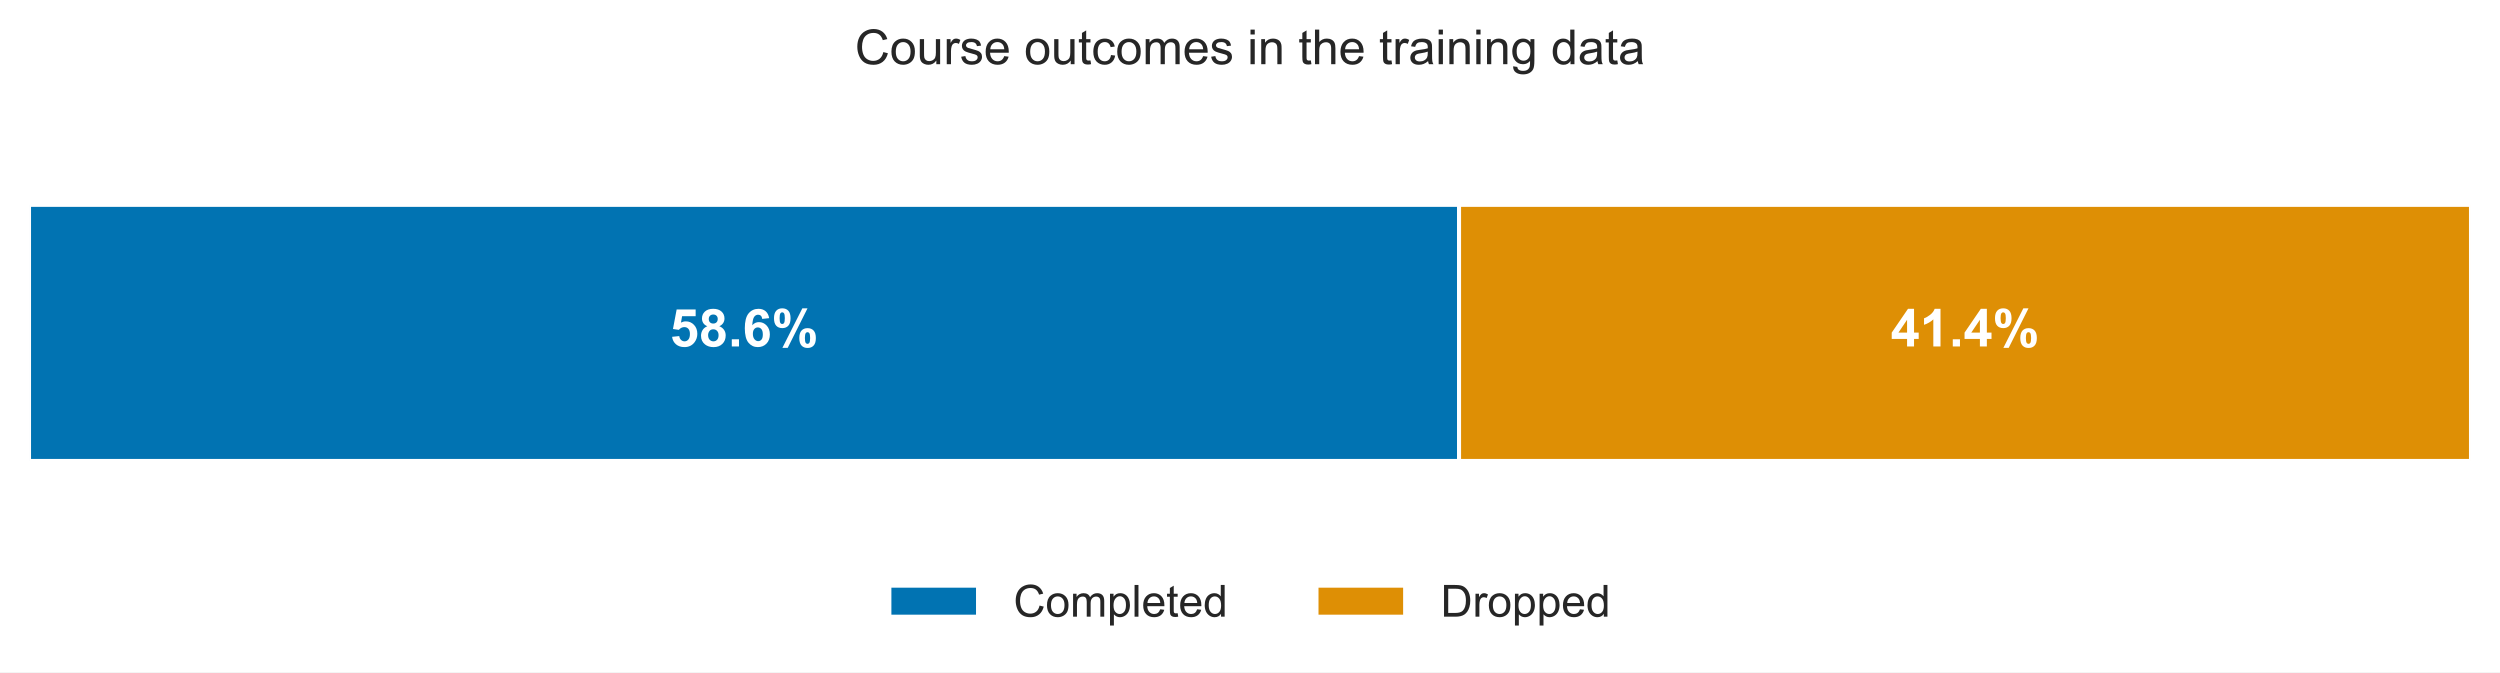
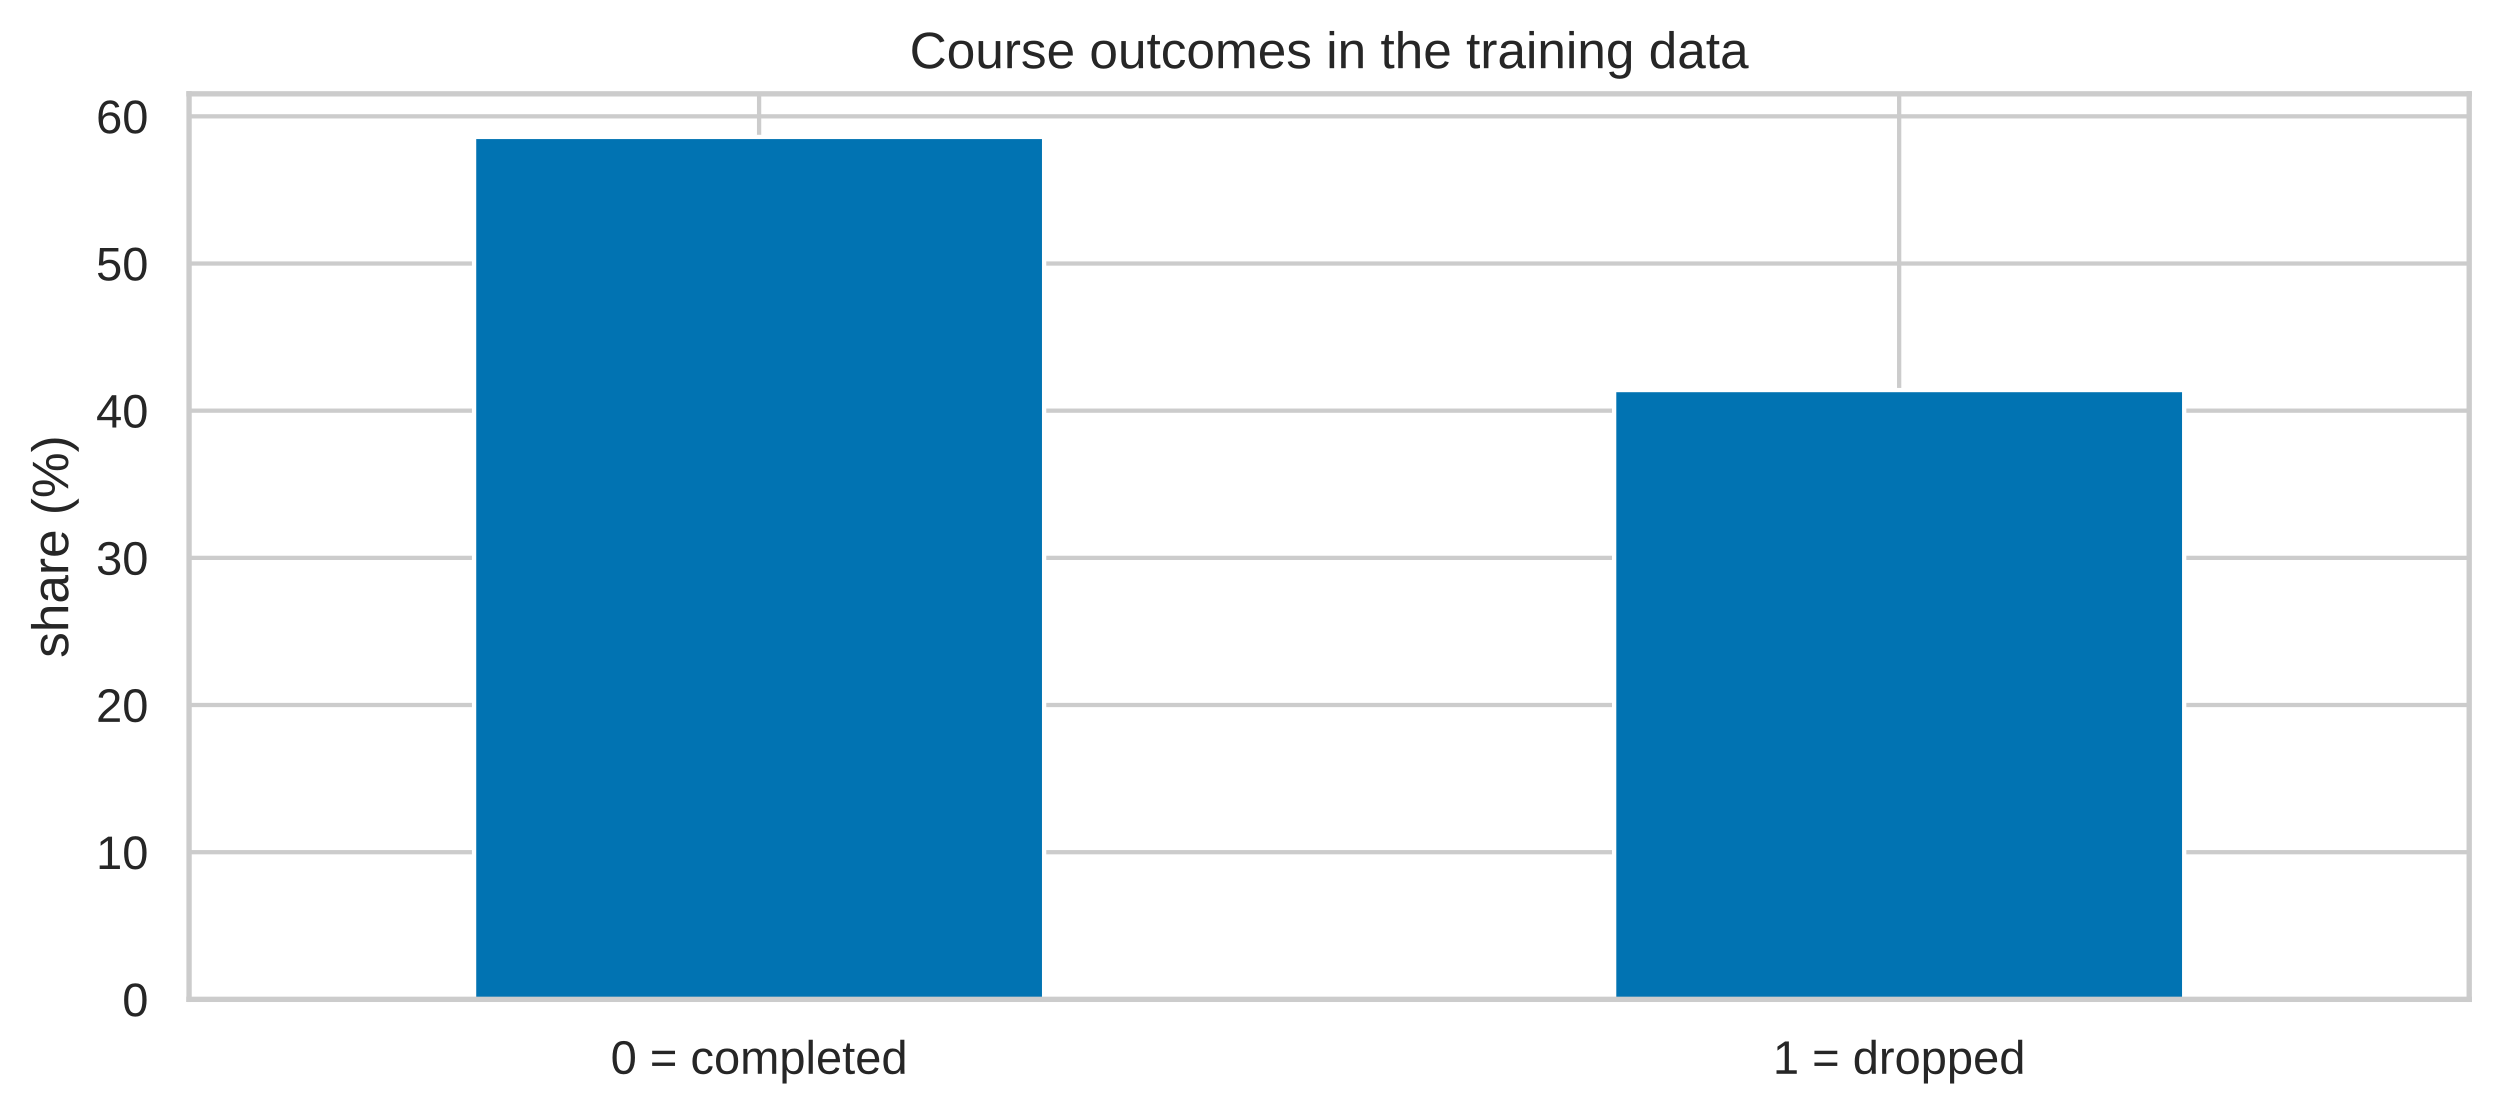
- <svg xmlns="http://www.w3.org/2000/svg" xmlns:xlink="http://www.w3.org/1999/xlink" width="620.4pt" height="166.824pt" viewBox="0 0 620.4 166.824" version="1.1">
+ <svg xmlns="http://www.w3.org/2000/svg" width="584.4pt" height="260.4pt" viewBox="0 0 584.4 260.4" version="1.1">
  <defs>
    <style type="text/css">*{stroke-linejoin: round; stroke-linecap: butt}</style>
  </defs>
  <g id="figure_1">
    <g id="patch_1">
-       <path d="M 0 166.824  L 620.4 166.824  L 620.4 0  L 0 0  z " style="fill: #ffffff" />
+       <path d="M 0 260.4  L 584.4 260.4  L 584.4 -0  L 0 -0  z " style="fill: #ffffff" />
    </g>
    <g id="axes_1">
      <g id="patch_2">
-         <path d="M 7.2 143.282  L 613.2 143.282  L 613.2 21.936  L 7.2 21.936  z " style="fill: #ffffff" />
+         <path d="M 44.195 233.607  L 577.2 233.607  L 577.2 21.936  L 44.195 21.936  z " style="fill: #ffffff" />
      </g>
-       <g id="matplotlib.axis_1" />
-       <g id="matplotlib.axis_2" />
+       <g id="matplotlib.axis_1">
+         <g id="xtick_1">
+           <g id="line2d_1">
+             <path d="M 177.446 233.607  L 177.446 21.936  " clip-path="url(#p28cc5a09ae)" style="fill: none; stroke: #cccccc; stroke-linecap: round" />
+           </g>
+           <g id="text_1">
+             <text style="font-size: 11px; font-family: 'Arial', 'DejaVu Sans', 'Liberation Sans', 'Bitstream Vera Sans', sans-serif; text-anchor: middle; fill: #262626" x="177.446" y="251.013" transform="rotate(-0 177.4464 251.0133)">0 = completed</text>
+           </g>
+         </g>
+         <g id="xtick_2">
+           <g id="line2d_2">
+             <path d="M 443.948 233.607  L 443.948 21.936  " clip-path="url(#p28cc5a09ae)" style="fill: none; stroke: #cccccc; stroke-linecap: round" />
+           </g>
+           <g id="text_2">
+             <text style="font-size: 11px; font-family: 'Arial', 'DejaVu Sans', 'Liberation Sans', 'Bitstream Vera Sans', sans-serif; text-anchor: middle; fill: #262626" x="443.948" y="251.013" transform="rotate(-0 443.9485 251.0133)">1 = dropped</text>
+           </g>
+         </g>
+       </g>
+       <g id="matplotlib.axis_2">
+         <g id="ytick_1">
+           <g id="line2d_3">
+             <path d="M 44.195 233.607  L 577.2 233.607  " clip-path="url(#p28cc5a09ae)" style="fill: none; stroke: #cccccc; stroke-linecap: round" />
+           </g>
+           <g id="text_3">
+             <text style="font-size: 11px; font-family: 'Arial', 'DejaVu Sans', 'Liberation Sans', 'Bitstream Vera Sans', sans-serif; text-anchor: end; fill: #262626" x="34.695" y="237.544" transform="rotate(-0 34.69531 237.5438)">0</text>
+           </g>
+         </g>
+         <g id="ytick_2">
+           <g id="line2d_4">
+             <path d="M 44.195 199.206  L 577.2 199.206  " clip-path="url(#p28cc5a09ae)" style="fill: none; stroke: #cccccc; stroke-linecap: round" />
+           </g>
+           <g id="text_4">
+             <text style="font-size: 11px; font-family: 'Arial', 'DejaVu Sans', 'Liberation Sans', 'Bitstream Vera Sans', sans-serif; text-anchor: end; fill: #262626" x="34.695" y="203.142" transform="rotate(-0 34.69531 203.1425)">10</text>
+           </g>
+         </g>
+         <g id="ytick_3">
+           <g id="line2d_5">
+             <path d="M 44.195 164.804  L 577.2 164.804  " clip-path="url(#p28cc5a09ae)" style="fill: none; stroke: #cccccc; stroke-linecap: round" />
+           </g>
+           <g id="text_5">
+             <text style="font-size: 11px; font-family: 'Arial', 'DejaVu Sans', 'Liberation Sans', 'Bitstream Vera Sans', sans-serif; text-anchor: end; fill: #262626" x="34.695" y="168.741" transform="rotate(-0 34.69531 168.7412)">20</text>
+           </g>
+         </g>
+         <g id="ytick_4">
+           <g id="line2d_6">
+             <path d="M 44.195 130.403  L 577.2 130.403  " clip-path="url(#p28cc5a09ae)" style="fill: none; stroke: #cccccc; stroke-linecap: round" />
+           </g>
+           <g id="text_6">
+             <text style="font-size: 11px; font-family: 'Arial', 'DejaVu Sans', 'Liberation Sans', 'Bitstream Vera Sans', sans-serif; text-anchor: end; fill: #262626" x="34.695" y="134.34" transform="rotate(-0 34.69531 134.3398)">30</text>
+           </g>
+         </g>
+         <g id="ytick_5">
+           <g id="line2d_7">
+             <path d="M 44.195 96.002  L 577.2 96.002  " clip-path="url(#p28cc5a09ae)" style="fill: none; stroke: #cccccc; stroke-linecap: round" />
+           </g>
+           <g id="text_7">
+             <text style="font-size: 11px; font-family: 'Arial', 'DejaVu Sans', 'Liberation Sans', 'Bitstream Vera Sans', sans-serif; text-anchor: end; fill: #262626" x="34.695" y="99.938" transform="rotate(-0 34.69531 99.93849)">40</text>
+           </g>
+         </g>
+         <g id="ytick_6">
+           <g id="line2d_8">
+             <path d="M 44.195 61.6  L 577.2 61.6  " clip-path="url(#p28cc5a09ae)" style="fill: none; stroke: #cccccc; stroke-linecap: round" />
+           </g>
+           <g id="text_8">
+             <text style="font-size: 11px; font-family: 'Arial', 'DejaVu Sans', 'Liberation Sans', 'Bitstream Vera Sans', sans-serif; text-anchor: end; fill: #262626" x="34.695" y="65.537" transform="rotate(-0 34.69531 65.53716)">50</text>
+           </g>
+         </g>
+         <g id="ytick_7">
+           <g id="line2d_9">
+             <path d="M 44.195 27.199  L 577.2 27.199  " clip-path="url(#p28cc5a09ae)" style="fill: none; stroke: #cccccc; stroke-linecap: round" />
+           </g>
+           <g id="text_9">
+             <text style="font-size: 11px; font-family: 'Arial', 'DejaVu Sans', 'Liberation Sans', 'Bitstream Vera Sans', sans-serif; text-anchor: end; fill: #262626" x="34.695" y="31.136" transform="rotate(-0 34.69531 31.13583)">60</text>
+           </g>
+         </g>
+         <g id="text_10">
+           <text style="font-size: 12px; font-family: 'Arial', 'DejaVu Sans', 'Liberation Sans', 'Bitstream Vera Sans', sans-serif; text-anchor: middle; fill: #262626" x="15.936" y="127.771" transform="rotate(-90 15.93562 127.7713)">share (%)</text>
+         </g>
+       </g>
      <g id="patch_3">
-         <path d="M 7.2 114.39  L 362.078 114.39  L 362.078 50.828  L 7.2 50.828  z " clip-path="url(#p0557a261f9)" style="fill: #0173b2; stroke: #ffffff; stroke-linejoin: miter" />
+         <path d="M 110.821 233.607  L 244.072 233.607  L 244.072 32.015  L 110.821 32.015  z " clip-path="url(#p28cc5a09ae)" style="fill: #0173b2; stroke: #ffffff; stroke-linejoin: miter" />
      </g>
      <g id="patch_4">
-         <path d="M 362.078 114.39  L 613.2 114.39  L 613.2 50.828  L 362.078 50.828  z " clip-path="url(#p0557a261f9)" style="fill: #de8f05; stroke: #ffffff; stroke-linejoin: miter" />
+         <path d="M 377.323 233.607  L 510.574 233.607  L 510.574 91.186  L 377.323 91.186  z " clip-path="url(#p28cc5a09ae)" style="fill: #0173b2; stroke: #ffffff; stroke-linejoin: miter" />
      </g>
-       <g id="text_1">
-         <g style="fill: #ffffff" transform="translate(166.2094 85.97855) scale(0.13 -0.13)">
-           <defs>
-             <path id="Arial-BoldMT-35" d="M 284 1178  L 1159 1269  Q 1197 972 1381 798  Q 1566 625 1806 625  Q 2081 625 2272 848  Q 2463 1072 2463 1522  Q 2463 1944 2273 2155  Q 2084 2366 1781 2366  Q 1403 2366 1103 2031  L 391 2134  L 841 4519  L 3163 4519  L 3163 3697  L 1506 3697  L 1369 2919  Q 1663 3066 1969 3066  Q 2553 3066 2959 2641  Q 3366 2216 3366 1538  Q 3366 972 3038 528  Q 2591 -78 1797 -78  Q 1163 -78 763 262  Q 363 603 284 1178  z " transform="scale(0.015625)" />
-             <path id="Arial-BoldMT-38" d="M 1025 2472  Q 684 2616 529 2867  Q 375 3119 375 3419  Q 375 3931 733 4265  Q 1091 4600 1750 4600  Q 2403 4600 2764 4265  Q 3125 3931 3125 3419  Q 3125 3100 2959 2851  Q 2794 2603 2494 2472  Q 2875 2319 3073 2025  Q 3272 1731 3272 1347  Q 3272 713 2867 316  Q 2463 -81 1791 -81  Q 1166 -81 750 247  Q 259 634 259 1309  Q 259 1681 443 1992  Q 628 2303 1025 2472  z M 1206 3356  Q 1206 3094 1354 2947  Q 1503 2800 1750 2800  Q 2000 2800 2150 2948  Q 2300 3097 2300 3359  Q 2300 3606 2151 3754  Q 2003 3903 1759 3903  Q 1506 3903 1356 3753  Q 1206 3603 1206 3356  z M 1125 1394  Q 1125 1031 1311 828  Q 1497 625 1775 625  Q 2047 625 2225 820  Q 2403 1016 2403 1384  Q 2403 1706 2222 1901  Q 2041 2097 1763 2097  Q 1441 2097 1283 1875  Q 1125 1653 1125 1394  z " transform="scale(0.015625)" />
-             <path id="Arial-BoldMT-2e" d="M 459 0  L 459 878  L 1338 878  L 1338 0  L 459 0  z " transform="scale(0.015625)" />
-             <path id="Arial-BoldMT-36" d="M 3247 3459  L 2397 3366  Q 2366 3628 2234 3753  Q 2103 3878 1894 3878  Q 1616 3878 1423 3628  Q 1231 3378 1181 2588  Q 1509 2975 1997 2975  Q 2547 2975 2939 2556  Q 3331 2138 3331 1475  Q 3331 772 2918 347  Q 2506 -78 1859 -78  Q 1166 -78 719 461  Q 272 1000 272 2228  Q 272 3488 737 4044  Q 1203 4600 1947 4600  Q 2469 4600 2811 4308  Q 3153 4016 3247 3459  z M 1256 1544  Q 1256 1116 1453 883  Q 1650 650 1903 650  Q 2147 650 2309 840  Q 2472 1031 2472 1466  Q 2472 1913 2297 2120  Q 2122 2328 1859 2328  Q 1606 2328 1431 2129  Q 1256 1931 1256 1544  z " transform="scale(0.015625)" />
-             <path id="Arial-BoldMT-25" d="M 278 3450  Q 278 4066 548 4362  Q 819 4659 1281 4659  Q 1759 4659 2029 4364  Q 2300 4069 2300 3450  Q 2300 2834 2029 2537  Q 1759 2241 1297 2241  Q 819 2241 548 2536  Q 278 2831 278 3450  z M 963 3456  Q 963 3009 1066 2856  Q 1144 2744 1281 2744  Q 1422 2744 1500 2856  Q 1600 3009 1600 3456  Q 1600 3903 1500 4053  Q 1422 4169 1281 4169  Q 1144 4169 1066 4056  Q 963 3903 963 3456  z M 1950 -175  L 1300 -175  L 3741 4659  L 4372 4659  L 1950 -175  z M 3369 1028  Q 3369 1644 3639 1941  Q 3909 2238 4378 2238  Q 4850 2238 5120 1941  Q 5391 1644 5391 1028  Q 5391 409 5120 112  Q 4850 -184 4388 -184  Q 3909 -184 3639 112  Q 3369 409 3369 1028  z M 4053 1031  Q 4053 584 4156 434  Q 4234 319 4372 319  Q 4513 319 4588 431  Q 4691 584 4691 1031  Q 4691 1478 4591 1631  Q 4513 1744 4372 1744  Q 4231 1744 4156 1631  Q 4053 1478 4053 1031  z " transform="scale(0.015625)" />
-           </defs>
-           <use xlink:href="#Arial-BoldMT-35" />
-           <use xlink:href="#Arial-BoldMT-38" transform="translate(55.61523 0)" />
-           <use xlink:href="#Arial-BoldMT-2e" transform="translate(111.2305 0)" />
-           <use xlink:href="#Arial-BoldMT-36" transform="translate(139.0137 0)" />
-           <use xlink:href="#Arial-BoldMT-25" transform="translate(194.6289 0)" />
-         </g>
+       <g id="patch_5">
+         <path d="M 44.195 233.607  L 44.195 21.936  " style="fill: none; stroke: #cccccc; stroke-width: 1.25; stroke-linejoin: miter; stroke-linecap: square" />
      </g>
-       <g id="text_2">
-         <g style="fill: #ffffff" transform="translate(469.2092 85.97855) scale(0.13 -0.13)">
-           <defs>
-             <path id="Arial-BoldMT-34" d="M 1994 0  L 1994 922  L 119 922  L 119 1691  L 2106 4600  L 2844 4600  L 2844 1694  L 3413 1694  L 3413 922  L 2844 922  L 2844 0  L 1994 0  z M 1994 1694  L 1994 3259  L 941 1694  L 1994 1694  z " transform="scale(0.015625)" />
-             <path id="Arial-BoldMT-31" d="M 2519 0  L 1641 0  L 1641 3309  Q 1159 2859 506 2644  L 506 3441  Q 850 3553 1253 3867  Q 1656 4181 1806 4600  L 2519 4600  L 2519 0  z " transform="scale(0.015625)" />
-           </defs>
-           <use xlink:href="#Arial-BoldMT-34" />
-           <use xlink:href="#Arial-BoldMT-31" transform="translate(55.61523 0)" />
-           <use xlink:href="#Arial-BoldMT-2e" transform="translate(111.2305 0)" />
-           <use xlink:href="#Arial-BoldMT-34" transform="translate(139.0137 0)" />
-           <use xlink:href="#Arial-BoldMT-25" transform="translate(194.6289 0)" />
-         </g>
+       <g id="patch_6">
+         <path d="M 577.2 233.607  L 577.2 21.936  " style="fill: none; stroke: #cccccc; stroke-width: 1.25; stroke-linejoin: miter; stroke-linecap: square" />
      </g>
-       <g id="text_3">
-         <g style="fill: #262626" transform="translate(212.1504 15.93562) scale(0.12 -0.12)">
-           <defs>
-             <path id="ArialMT-43" d="M 3763 1606  L 4369 1453  Q 4178 706 3683 314  Q 3188 -78 2472 -78  Q 1731 -78 1267 223  Q 803 525 561 1097  Q 319 1669 319 2325  Q 319 3041 592 3573  Q 866 4106 1370 4382  Q 1875 4659 2481 4659  Q 3169 4659 3637 4309  Q 4106 3959 4291 3325  L 3694 3184  Q 3534 3684 3231 3912  Q 2928 4141 2469 4141  Q 1941 4141 1586 3887  Q 1231 3634 1087 3207  Q 944 2781 944 2328  Q 944 1744 1114 1308  Q 1284 872 1643 656  Q 2003 441 2422 441  Q 2931 441 3284 734  Q 3638 1028 3763 1606  z " transform="scale(0.015625)" />
-             <path id="ArialMT-6f" d="M 213 1659  Q 213 2581 725 3025  Q 1153 3394 1769 3394  Q 2453 3394 2887 2945  Q 3322 2497 3322 1706  Q 3322 1066 3130 698  Q 2938 331 2570 128  Q 2203 -75 1769 -75  Q 1072 -75 642 372  Q 213 819 213 1659  z M 791 1659  Q 791 1022 1069 705  Q 1347 388 1769 388  Q 2188 388 2466 706  Q 2744 1025 2744 1678  Q 2744 2294 2464 2611  Q 2184 2928 1769 2928  Q 1347 2928 1069 2612  Q 791 2297 791 1659  z " transform="scale(0.015625)" />
-             <path id="ArialMT-75" d="M 2597 0  L 2597 488  Q 2209 -75 1544 -75  Q 1250 -75 995 37  Q 741 150 617 320  Q 494 491 444 738  Q 409 903 409 1263  L 409 3319  L 972 3319  L 972 1478  Q 972 1038 1006 884  Q 1059 663 1231 536  Q 1403 409 1656 409  Q 1909 409 2131 539  Q 2353 669 2445 892  Q 2538 1116 2538 1541  L 2538 3319  L 3100 3319  L 3100 0  L 2597 0  z " transform="scale(0.015625)" />
-             <path id="ArialMT-72" d="M 416 0  L 416 3319  L 922 3319  L 922 2816  Q 1116 3169 1280 3281  Q 1444 3394 1641 3394  Q 1925 3394 2219 3213  L 2025 2691  Q 1819 2813 1613 2813  Q 1428 2813 1281 2702  Q 1134 2591 1072 2394  Q 978 2094 978 1738  L 978 0  L 416 0  z " transform="scale(0.015625)" />
-             <path id="ArialMT-73" d="M 197 991  L 753 1078  Q 800 744 1014 566  Q 1228 388 1613 388  Q 2000 388 2187 545  Q 2375 703 2375 916  Q 2375 1106 2209 1216  Q 2094 1291 1634 1406  Q 1016 1563 777 1677  Q 538 1791 414 1992  Q 291 2194 291 2438  Q 291 2659 392 2848  Q 494 3038 669 3163  Q 800 3259 1026 3326  Q 1253 3394 1513 3394  Q 1903 3394 2198 3281  Q 2494 3169 2634 2976  Q 2775 2784 2828 2463  L 2278 2388  Q 2241 2644 2061 2787  Q 1881 2931 1553 2931  Q 1166 2931 1000 2803  Q 834 2675 834 2503  Q 834 2394 903 2306  Q 972 2216 1119 2156  Q 1203 2125 1616 2013  Q 2213 1853 2448 1751  Q 2684 1650 2818 1456  Q 2953 1263 2953 975  Q 2953 694 2789 445  Q 2625 197 2315 61  Q 2006 -75 1616 -75  Q 969 -75 630 194  Q 291 463 197 991  z " transform="scale(0.015625)" />
-             <path id="ArialMT-65" d="M 2694 1069  L 3275 997  Q 3138 488 2766 206  Q 2394 -75 1816 -75  Q 1088 -75 661 373  Q 234 822 234 1631  Q 234 2469 665 2931  Q 1097 3394 1784 3394  Q 2450 3394 2872 2941  Q 3294 2488 3294 1666  Q 3294 1616 3291 1516  L 816 1516  Q 847 969 1125 678  Q 1403 388 1819 388  Q 2128 388 2347 550  Q 2566 713 2694 1069  z M 847 1978  L 2700 1978  Q 2663 2397 2488 2606  Q 2219 2931 1791 2931  Q 1403 2931 1139 2672  Q 875 2413 847 1978  z " transform="scale(0.015625)" />
-             <path id="ArialMT-20" transform="scale(0.015625)" />
-             <path id="ArialMT-74" d="M 1650 503  L 1731 6  Q 1494 -44 1306 -44  Q 1000 -44 831 53  Q 663 150 594 308  Q 525 466 525 972  L 525 2881  L 113 2881  L 113 3319  L 525 3319  L 525 4141  L 1084 4478  L 1084 3319  L 1650 3319  L 1650 2881  L 1084 2881  L 1084 941  Q 1084 700 1114 631  Q 1144 563 1211 522  Q 1278 481 1403 481  Q 1497 481 1650 503  z " transform="scale(0.015625)" />
-             <path id="ArialMT-63" d="M 2588 1216  L 3141 1144  Q 3050 572 2676 248  Q 2303 -75 1759 -75  Q 1078 -75 664 370  Q 250 816 250 1647  Q 250 2184 428 2587  Q 606 2991 970 3192  Q 1334 3394 1763 3394  Q 2303 3394 2647 3120  Q 2991 2847 3088 2344  L 2541 2259  Q 2463 2594 2264 2762  Q 2066 2931 1784 2931  Q 1359 2931 1093 2626  Q 828 2322 828 1663  Q 828 994 1084 691  Q 1341 388 1753 388  Q 2084 388 2306 591  Q 2528 794 2588 1216  z " transform="scale(0.015625)" />
-             <path id="ArialMT-6d" d="M 422 0  L 422 3319  L 925 3319  L 925 2853  Q 1081 3097 1340 3245  Q 1600 3394 1931 3394  Q 2300 3394 2536 3241  Q 2772 3088 2869 2813  Q 3263 3394 3894 3394  Q 4388 3394 4653 3120  Q 4919 2847 4919 2278  L 4919 0  L 4359 0  L 4359 2091  Q 4359 2428 4304 2576  Q 4250 2725 4106 2815  Q 3963 2906 3769 2906  Q 3419 2906 3187 2673  Q 2956 2441 2956 1928  L 2956 0  L 2394 0  L 2394 2156  Q 2394 2531 2256 2718  Q 2119 2906 1806 2906  Q 1569 2906 1367 2781  Q 1166 2656 1075 2415  Q 984 2175 984 1722  L 984 0  L 422 0  z " transform="scale(0.015625)" />
-             <path id="ArialMT-69" d="M 425 3934  L 425 4581  L 988 4581  L 988 3934  L 425 3934  z M 425 0  L 425 3319  L 988 3319  L 988 0  L 425 0  z " transform="scale(0.015625)" />
-             <path id="ArialMT-6e" d="M 422 0  L 422 3319  L 928 3319  L 928 2847  Q 1294 3394 1984 3394  Q 2284 3394 2536 3286  Q 2788 3178 2913 3003  Q 3038 2828 3088 2588  Q 3119 2431 3119 2041  L 3119 0  L 2556 0  L 2556 2019  Q 2556 2363 2490 2533  Q 2425 2703 2258 2804  Q 2091 2906 1866 2906  Q 1506 2906 1245 2678  Q 984 2450 984 1813  L 984 0  L 422 0  z " transform="scale(0.015625)" />
-             <path id="ArialMT-68" d="M 422 0  L 422 4581  L 984 4581  L 984 2938  Q 1378 3394 1978 3394  Q 2347 3394 2619 3248  Q 2891 3103 3008 2847  Q 3125 2591 3125 2103  L 3125 0  L 2563 0  L 2563 2103  Q 2563 2525 2380 2717  Q 2197 2909 1863 2909  Q 1613 2909 1392 2779  Q 1172 2650 1078 2428  Q 984 2206 984 1816  L 984 0  L 422 0  z " transform="scale(0.015625)" />
-             <path id="ArialMT-61" d="M 2588 409  Q 2275 144 1986 34  Q 1697 -75 1366 -75  Q 819 -75 525 192  Q 231 459 231 875  Q 231 1119 342 1320  Q 453 1522 633 1644  Q 813 1766 1038 1828  Q 1203 1872 1538 1913  Q 2219 1994 2541 2106  Q 2544 2222 2544 2253  Q 2544 2597 2384 2738  Q 2169 2928 1744 2928  Q 1347 2928 1158 2789  Q 969 2650 878 2297  L 328 2372  Q 403 2725 575 2942  Q 747 3159 1072 3276  Q 1397 3394 1825 3394  Q 2250 3394 2515 3294  Q 2781 3194 2906 3042  Q 3031 2891 3081 2659  Q 3109 2516 3109 2141  L 3109 1391  Q 3109 606 3145 398  Q 3181 191 3288 0  L 2700 0  Q 2613 175 2588 409  z M 2541 1666  Q 2234 1541 1622 1453  Q 1275 1403 1131 1340  Q 988 1278 909 1158  Q 831 1038 831 891  Q 831 666 1001 516  Q 1172 366 1500 366  Q 1825 366 2078 508  Q 2331 650 2450 897  Q 2541 1088 2541 1459  L 2541 1666  z " transform="scale(0.015625)" />
-             <path id="ArialMT-67" d="M 319 -275  L 866 -356  Q 900 -609 1056 -725  Q 1266 -881 1628 -881  Q 2019 -881 2231 -725  Q 2444 -569 2519 -288  Q 2563 -116 2559 434  Q 2191 0 1641 0  Q 956 0 581 494  Q 206 988 206 1678  Q 206 2153 378 2554  Q 550 2956 876 3175  Q 1203 3394 1644 3394  Q 2231 3394 2613 2919  L 2613 3319  L 3131 3319  L 3131 450  Q 3131 -325 2973 -648  Q 2816 -972 2473 -1159  Q 2131 -1347 1631 -1347  Q 1038 -1347 672 -1080  Q 306 -813 319 -275  z M 784 1719  Q 784 1066 1043 766  Q 1303 466 1694 466  Q 2081 466 2343 764  Q 2606 1063 2606 1700  Q 2606 2309 2336 2618  Q 2066 2928 1684 2928  Q 1309 2928 1046 2623  Q 784 2319 784 1719  z " transform="scale(0.015625)" />
-             <path id="ArialMT-64" d="M 2575 0  L 2575 419  Q 2259 -75 1647 -75  Q 1250 -75 917 144  Q 584 363 401 755  Q 219 1147 219 1656  Q 219 2153 384 2558  Q 550 2963 881 3178  Q 1213 3394 1622 3394  Q 1922 3394 2156 3267  Q 2391 3141 2538 2938  L 2538 4581  L 3097 4581  L 3097 0  L 2575 0  z M 797 1656  Q 797 1019 1065 703  Q 1334 388 1700 388  Q 2069 388 2326 689  Q 2584 991 2584 1609  Q 2584 2291 2321 2609  Q 2059 2928 1675 2928  Q 1300 2928 1048 2622  Q 797 2316 797 1656  z " transform="scale(0.015625)" />
-           </defs>
-           <use xlink:href="#ArialMT-43" />
-           <use xlink:href="#ArialMT-6f" transform="translate(72.2168 0)" />
-           <use xlink:href="#ArialMT-75" transform="translate(127.832 0)" />
-           <use xlink:href="#ArialMT-72" transform="translate(183.4473 0)" />
-           <use xlink:href="#ArialMT-73" transform="translate(216.748 0)" />
-           <use xlink:href="#ArialMT-65" transform="translate(266.748 0)" />
-           <use xlink:href="#ArialMT-20" transform="translate(322.3633 0)" />
-           <use xlink:href="#ArialMT-6f" transform="translate(350.1465 0)" />
-           <use xlink:href="#ArialMT-75" transform="translate(405.7617 0)" />
-           <use xlink:href="#ArialMT-74" transform="translate(461.377 0)" />
-           <use xlink:href="#ArialMT-63" transform="translate(489.1602 0)" />
-           <use xlink:href="#ArialMT-6f" transform="translate(539.1602 0)" />
-           <use xlink:href="#ArialMT-6d" transform="translate(594.7754 0)" />
-           <use xlink:href="#ArialMT-65" transform="translate(678.0762 0)" />
-           <use xlink:href="#ArialMT-73" transform="translate(733.6914 0)" />
-           <use xlink:href="#ArialMT-20" transform="translate(783.6914 0)" />
-           <use xlink:href="#ArialMT-69" transform="translate(811.4746 0)" />
-           <use xlink:href="#ArialMT-6e" transform="translate(833.6914 0)" />
-           <use xlink:href="#ArialMT-20" transform="translate(889.3066 0)" />
-           <use xlink:href="#ArialMT-74" transform="translate(917.0898 0)" />
-           <use xlink:href="#ArialMT-68" transform="translate(944.873 0)" />
-           <use xlink:href="#ArialMT-65" transform="translate(1000.488 0)" />
-           <use xlink:href="#ArialMT-20" transform="translate(1056.104 0)" />
-           <use xlink:href="#ArialMT-74" transform="translate(1083.887 0)" />
-           <use xlink:href="#ArialMT-72" transform="translate(1111.67 0)" />
-           <use xlink:href="#ArialMT-61" transform="translate(1144.971 0)" />
-           <use xlink:href="#ArialMT-69" transform="translate(1200.586 0)" />
-           <use xlink:href="#ArialMT-6e" transform="translate(1222.803 0)" />
-           <use xlink:href="#ArialMT-69" transform="translate(1278.418 0)" />
-           <use xlink:href="#ArialMT-6e" transform="translate(1300.635 0)" />
-           <use xlink:href="#ArialMT-67" transform="translate(1356.25 0)" />
-           <use xlink:href="#ArialMT-20" transform="translate(1411.865 0)" />
-           <use xlink:href="#ArialMT-64" transform="translate(1439.648 0)" />
-           <use xlink:href="#ArialMT-61" transform="translate(1495.264 0)" />
-           <use xlink:href="#ArialMT-74" transform="translate(1550.879 0)" />
-           <use xlink:href="#ArialMT-61" transform="translate(1578.662 0)" />
-         </g>
+       <g id="patch_7">
+         <path d="M 44.195 233.607  L 577.2 233.607  " style="fill: none; stroke: #cccccc; stroke-width: 1.25; stroke-linejoin: miter; stroke-linecap: square" />
      </g>
-       <g id="legend_1">
-         <g id="patch_5">
-           <path d="M 220.708 153.038  L 242.708 153.038  L 242.708 145.338  L 220.708 145.338  z " style="fill: #0173b2; stroke: #ffffff; stroke-linejoin: miter" />
-         </g>
-         <g id="text_4">
-           <g style="fill: #262626" transform="translate(251.5079 153.0378) scale(0.11 -0.11)">
-             <defs>
-               <path id="ArialMT-70" d="M 422 -1272  L 422 3319  L 934 3319  L 934 2888  Q 1116 3141 1344 3267  Q 1572 3394 1897 3394  Q 2322 3394 2647 3175  Q 2972 2956 3137 2557  Q 3303 2159 3303 1684  Q 3303 1175 3120 767  Q 2938 359 2589 142  Q 2241 -75 1856 -75  Q 1575 -75 1351 44  Q 1128 163 984 344  L 984 -1272  L 422 -1272  z M 931 1641  Q 931 1000 1190 694  Q 1450 388 1819 388  Q 2194 388 2461 705  Q 2728 1022 2728 1688  Q 2728 2322 2467 2637  Q 2206 2953 1844 2953  Q 1484 2953 1207 2617  Q 931 2281 931 1641  z " transform="scale(0.015625)" />
-               <path id="ArialMT-6c" d="M 409 0  L 409 4581  L 972 4581  L 972 0  L 409 0  z " transform="scale(0.015625)" />
-             </defs>
-             <use xlink:href="#ArialMT-43" />
-             <use xlink:href="#ArialMT-6f" transform="translate(72.2168 0)" />
-             <use xlink:href="#ArialMT-6d" transform="translate(127.832 0)" />
-             <use xlink:href="#ArialMT-70" transform="translate(211.1328 0)" />
-             <use xlink:href="#ArialMT-6c" transform="translate(266.748 0)" />
-             <use xlink:href="#ArialMT-65" transform="translate(288.9648 0)" />
-             <use xlink:href="#ArialMT-74" transform="translate(344.5801 0)" />
-             <use xlink:href="#ArialMT-65" transform="translate(372.3633 0)" />
-             <use xlink:href="#ArialMT-64" transform="translate(427.9785 0)" />
-           </g>
-         </g>
-         <g id="patch_6">
-           <path d="M 326.7 153.038  L 348.7 153.038  L 348.7 145.338  L 326.7 145.338  z " style="fill: #de8f05; stroke: #ffffff; stroke-linejoin: miter" />
-         </g>
-         <g id="text_5">
-           <g style="fill: #262626" transform="translate(357.4998 153.0378) scale(0.11 -0.11)">
-             <defs>
-               <path id="ArialMT-44" d="M 494 0  L 494 4581  L 2072 4581  Q 2606 4581 2888 4516  Q 3281 4425 3559 4188  Q 3922 3881 4101 3404  Q 4281 2928 4281 2316  Q 4281 1794 4159 1391  Q 4038 988 3847 723  Q 3656 459 3429 307  Q 3203 156 2883 78  Q 2563 0 2147 0  L 494 0  z M 1100 541  L 2078 541  Q 2531 541 2789 625  Q 3047 709 3200 863  Q 3416 1078 3536 1442  Q 3656 1806 3656 2325  Q 3656 3044 3420 3430  Q 3184 3816 2847 3947  Q 2603 4041 2063 4041  L 1100 4041  L 1100 541  z " transform="scale(0.015625)" />
-             </defs>
-             <use xlink:href="#ArialMT-44" />
-             <use xlink:href="#ArialMT-72" transform="translate(72.2168 0)" />
-             <use xlink:href="#ArialMT-6f" transform="translate(105.5176 0)" />
-             <use xlink:href="#ArialMT-70" transform="translate(161.1328 0)" />
-             <use xlink:href="#ArialMT-70" transform="translate(216.748 0)" />
-             <use xlink:href="#ArialMT-65" transform="translate(272.3633 0)" />
-             <use xlink:href="#ArialMT-64" transform="translate(327.9785 0)" />
-           </g>
-         </g>
+       <g id="patch_8">
+         <path d="M 44.195 21.936  L 577.2 21.936  " style="fill: none; stroke: #cccccc; stroke-width: 1.25; stroke-linejoin: miter; stroke-linecap: square" />
+       </g>
+       <g id="text_11">
+         <text style="font-size: 12px; font-family: 'Arial', 'DejaVu Sans', 'Liberation Sans', 'Bitstream Vera Sans', sans-serif; text-anchor: middle; fill: #262626" x="310.697" y="15.936" transform="rotate(-0 310.6974 15.93562)">Course outcomes in the training data</text>
      </g>
    </g>
  </g>
  <defs>
-     <clipPath id="p0557a261f9">
-       <rect x="7.2" y="21.936" width="606" height="121.346" />
+     <clipPath id="p28cc5a09ae">
+       <rect x="44.195" y="21.936" width="533.004" height="211.671" />
    </clipPath>
  </defs>
</svg>
